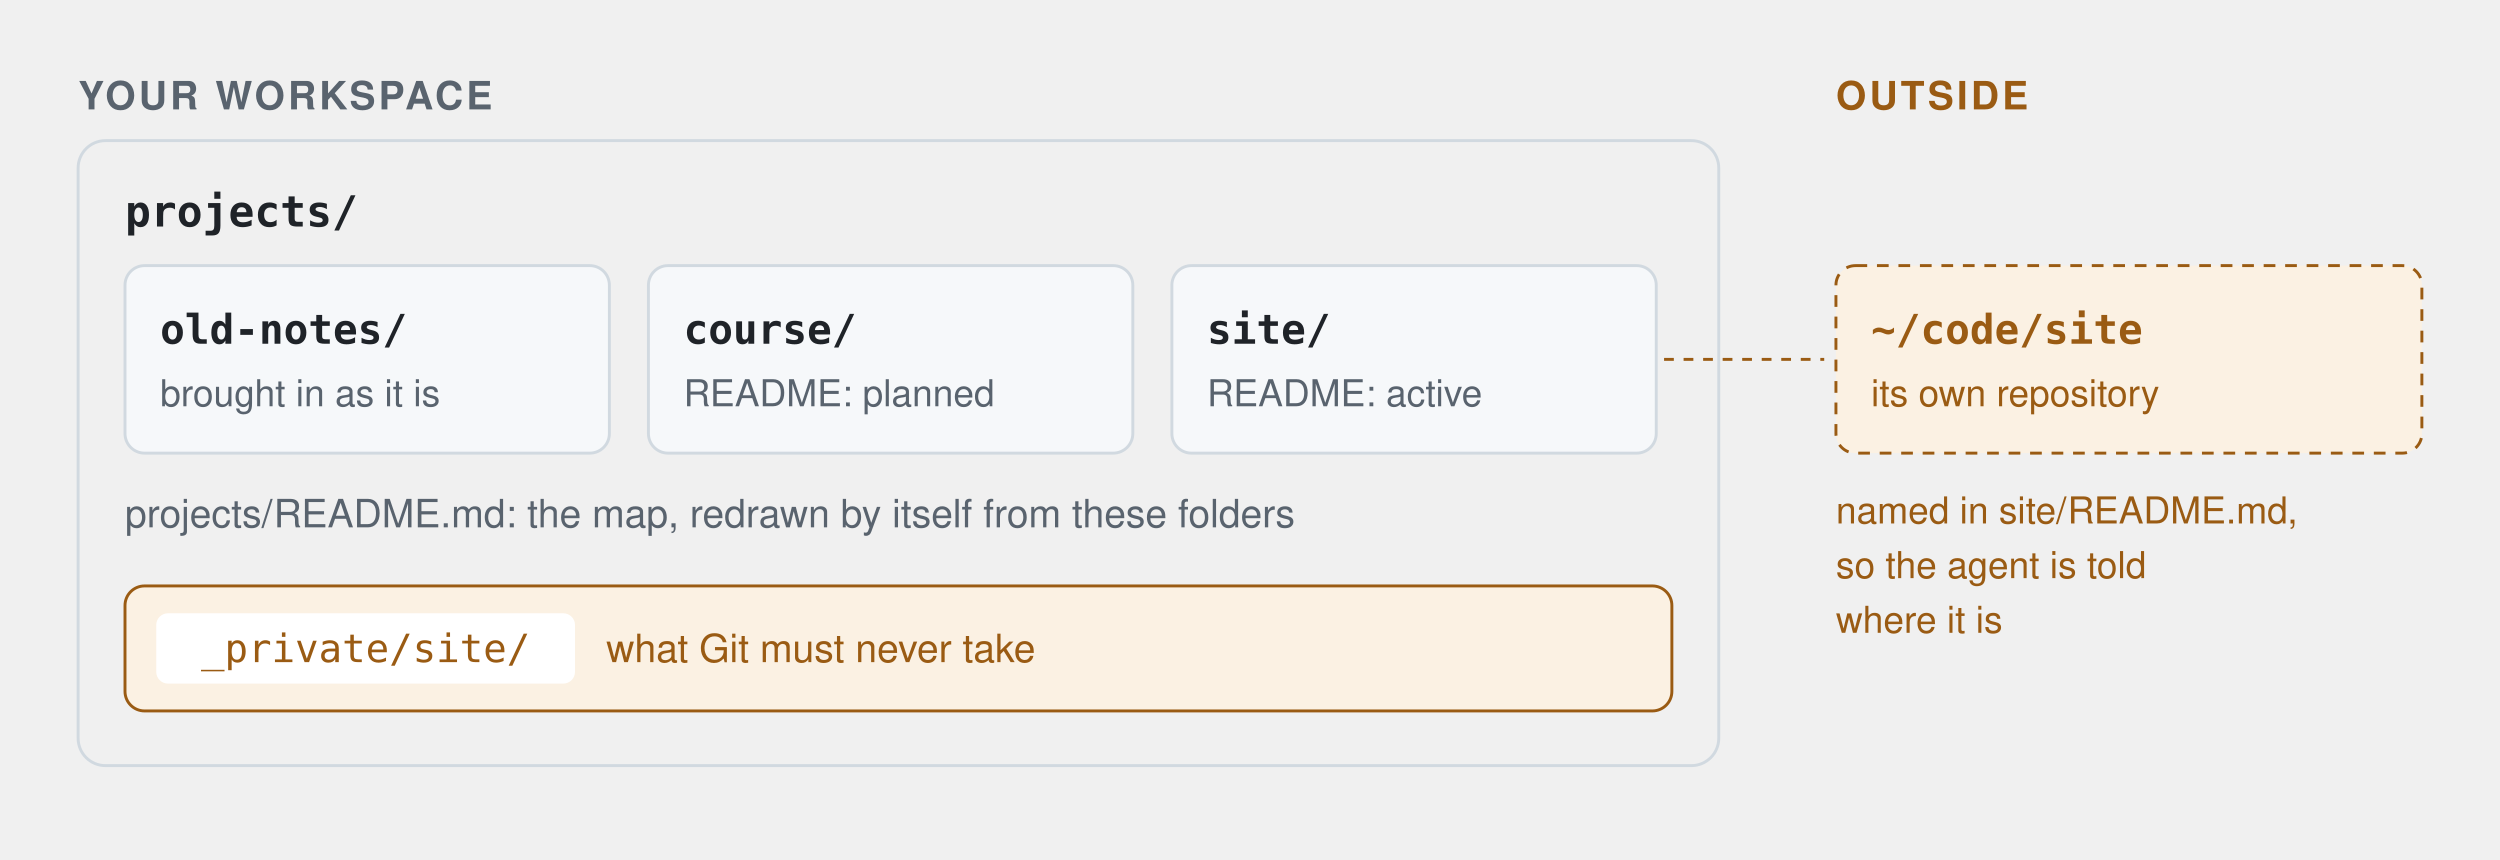
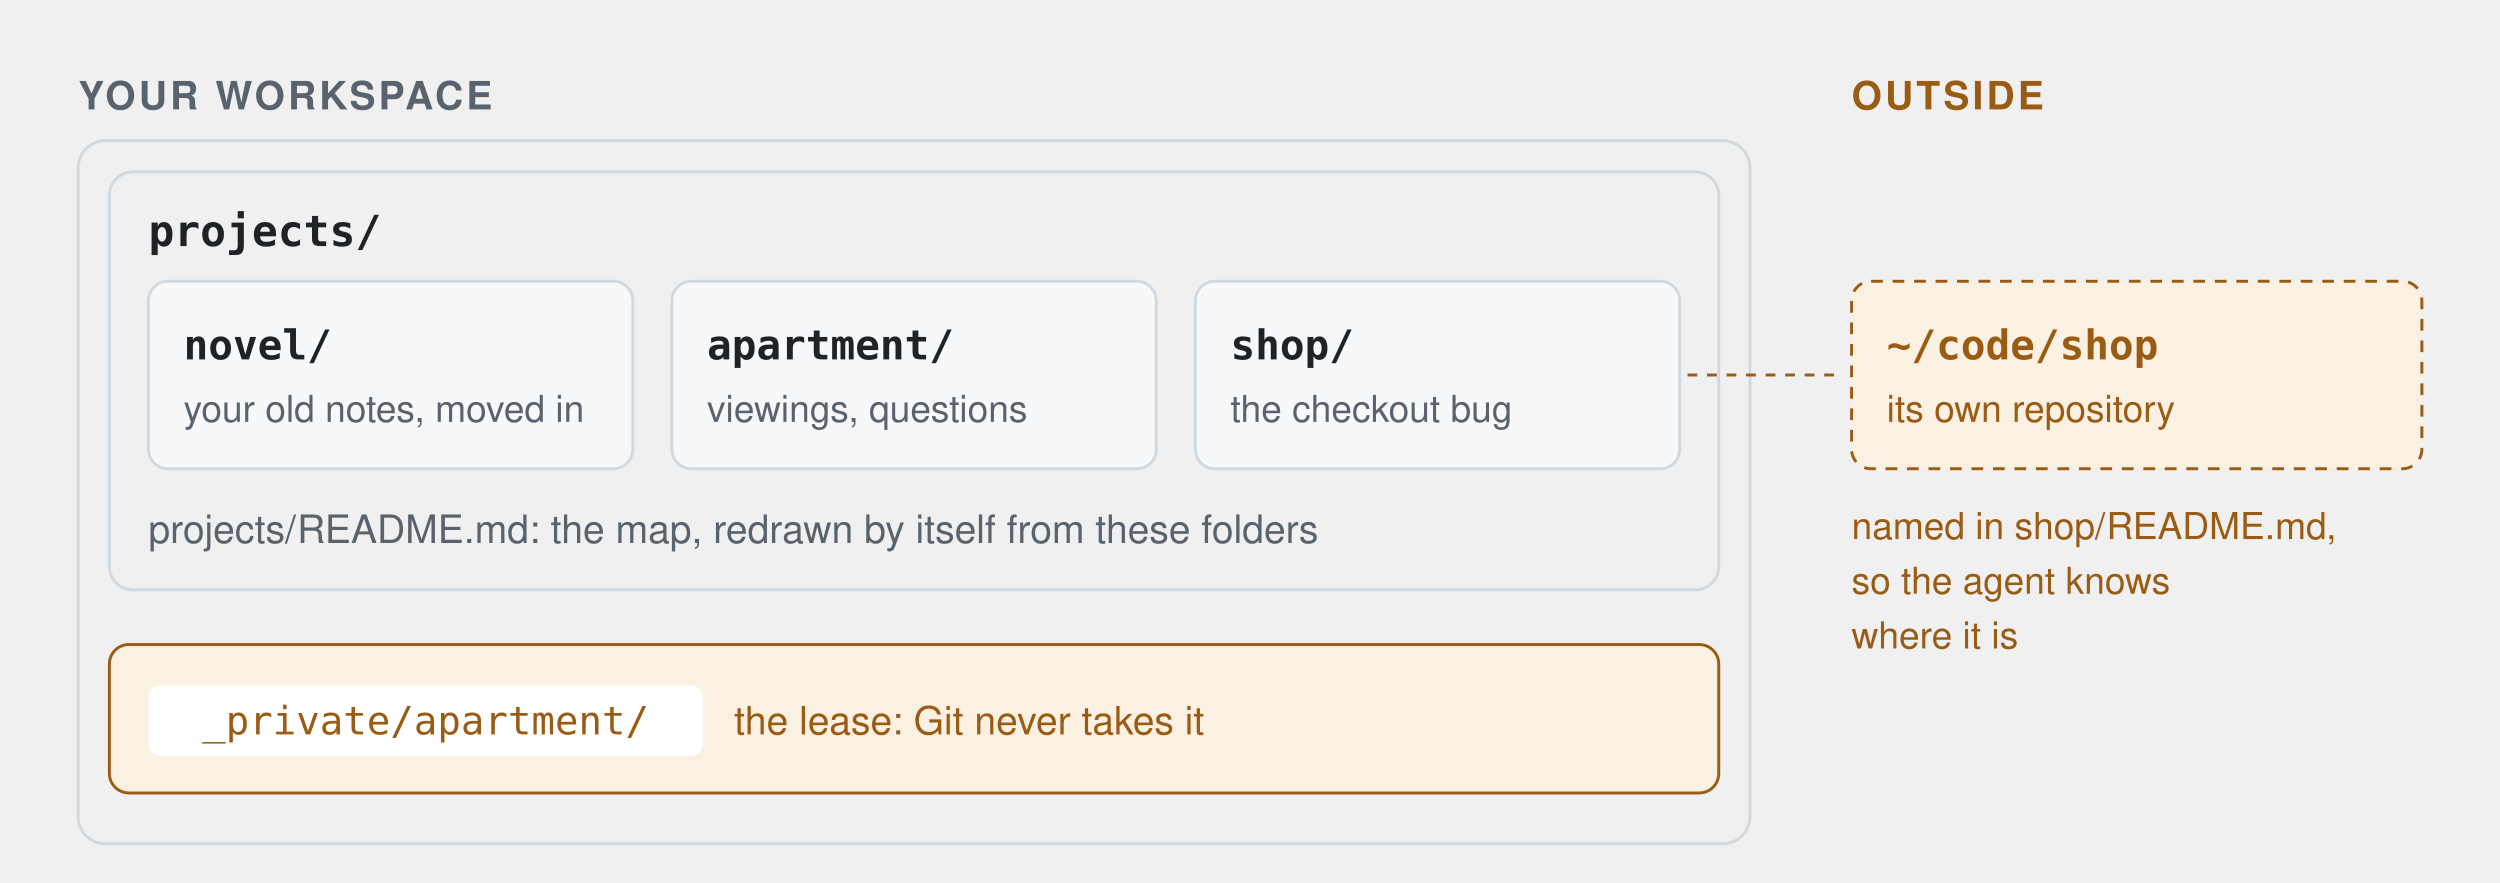
- <svg xmlns="http://www.w3.org/2000/svg" viewBox="0 0 1280 440" width="1280" height="440" role="img" aria-labelledby="t d">
+ <svg xmlns="http://www.w3.org/2000/svg" viewBox="0 0 1280 452" width="1280" height="452" role="img" aria-labelledby="t d">
  <text x="40" y="56" font-size="20" font-family="ui-sans-serif, -apple-system, 'Segoe UI', Helvetica, Arial, sans-serif" fill="#59636e" font-weight="600" letter-spacing="1.6">YOUR WORKSPACE</text>
-   <rect x="40" y="72" width="840" height="320" rx="14" fill="none" stroke="#d1d9e0" stroke-width="1.5" />
-   <text x="64" y="116" font-size="22" font-family="ui-monospace, SFMono-Regular, Menlo, Consolas, monospace" fill="#1f2328" font-weight="600">projects/</text>
-   <rect x="64" y="136" width="248" height="96" rx="10" fill="#f6f8fa" stroke="#d1d9e0" stroke-width="1.5" />
-   <text x="82" y="176" font-size="21" font-family="ui-monospace, SFMono-Regular, Menlo, Consolas, monospace" fill="#1f2328" font-weight="600">old-notes/</text>
-   <text x="82" y="208" font-size="19" font-family="ui-sans-serif, -apple-system, 'Segoe UI', Helvetica, Arial, sans-serif" fill="#59636e">brought in as it is</text>
-   <rect x="332" y="136" width="248" height="96" rx="10" fill="#f6f8fa" stroke="#d1d9e0" stroke-width="1.5" />
-   <text x="350" y="176" font-size="21" font-family="ui-monospace, SFMono-Regular, Menlo, Consolas, monospace" fill="#1f2328" font-weight="600">course/</text>
-   <text x="350" y="208" font-size="19" font-family="ui-sans-serif, -apple-system, 'Segoe UI', Helvetica, Arial, sans-serif" fill="#59636e">README: planned</text>
-   <rect x="600" y="136" width="248" height="96" rx="10" fill="#f6f8fa" stroke="#d1d9e0" stroke-width="1.5" />
-   <text x="618" y="176" font-size="21" font-family="ui-monospace, SFMono-Regular, Menlo, Consolas, monospace" fill="#1f2328" font-weight="600">site/</text>
-   <text x="618" y="208" font-size="19" font-family="ui-sans-serif, -apple-system, 'Segoe UI', Helvetica, Arial, sans-serif" fill="#59636e">README: active</text>
-   <text x="64" y="270" font-size="20" font-family="ui-sans-serif, -apple-system, 'Segoe UI', Helvetica, Arial, sans-serif" fill="#59636e">projects/README.md: the map, redrawn by itself from these folders</text>
-   <rect x="64" y="300" width="792" height="64" rx="10" fill="#fbf1e3" stroke="#9a5b13" stroke-width="1.5" />
-   <rect x="80" y="314" width="214.4" height="36" rx="6" fill="#ffffff" />
-   <text x="187.2" y="339" font-size="20" font-family="ui-monospace, SFMono-Regular, Menlo, Consolas, monospace" fill="#9a5b13" text-anchor="middle">_private/site/</text>
-   <text x="310.4" y="339" font-size="20" font-family="ui-sans-serif, -apple-system, 'Segoe UI', Helvetica, Arial, sans-serif" fill="#9a5b13">what Git must never take</text>
-   <text x="940" y="56" font-size="20" font-family="ui-sans-serif, -apple-system, 'Segoe UI', Helvetica, Arial, sans-serif" fill="#9a5b13" font-weight="600" letter-spacing="1.6">OUTSIDE</text>
-   <rect x="940" y="136" width="300" height="96" rx="10" fill="#fbf1e3" stroke="#9a5b13" stroke-width="1.5" stroke-dasharray="6 5" />
-   <text x="958" y="176" font-size="21" font-family="ui-monospace, SFMono-Regular, Menlo, Consolas, monospace" fill="#9a5b13" font-weight="600">~/code/site</text>
-   <text x="958" y="208" font-size="19" font-family="ui-sans-serif, -apple-system, 'Segoe UI', Helvetica, Arial, sans-serif" fill="#9a5b13">its own repository</text>
-   <line x1="852" y1="184" x2="934" y2="184" stroke="#9a5b13" stroke-width="1.5" stroke-dasharray="5 5" />
-   <text x="940" y="268" font-size="19" font-family="ui-sans-serif, -apple-system, 'Segoe UI', Helvetica, Arial, sans-serif" fill="#9a5b13">named in site/README.md,</text>
-   <text x="940" y="296" font-size="19" font-family="ui-sans-serif, -apple-system, 'Segoe UI', Helvetica, Arial, sans-serif" fill="#9a5b13">so the agent is told</text>
-   <text x="940" y="324" font-size="19" font-family="ui-sans-serif, -apple-system, 'Segoe UI', Helvetica, Arial, sans-serif" fill="#9a5b13">where it is</text>
+   <rect x="40" y="72" width="856" height="360" rx="14" fill="none" stroke="#d1d9e0" stroke-width="1.5" />
+   <rect x="56" y="88" width="824" height="214" rx="12" fill="none" stroke="#d1d9e0" stroke-width="1.5" />
+   <text x="76" y="126" font-size="22" font-family="ui-monospace, SFMono-Regular, Menlo, Consolas, monospace" fill="#1f2328" font-weight="600">projects/</text>
+   <rect x="76" y="144" width="248" height="96" rx="10" fill="#f6f8fa" stroke="#d1d9e0" stroke-width="1.5" />
+   <text x="94" y="184" font-size="21" font-family="ui-monospace, SFMono-Regular, Menlo, Consolas, monospace" fill="#1f2328" font-weight="600">novel/</text>
+   <text x="94" y="216" font-size="19" font-family="ui-sans-serif, -apple-system, 'Segoe UI', Helvetica, Arial, sans-serif" fill="#59636e">your old notes, moved in</text>
+   <rect x="344" y="144" width="248" height="96" rx="10" fill="#f6f8fa" stroke="#d1d9e0" stroke-width="1.5" />
+   <text x="362" y="184" font-size="21" font-family="ui-monospace, SFMono-Regular, Menlo, Consolas, monospace" fill="#1f2328" font-weight="600">apartment/</text>
+   <text x="362" y="216" font-size="19" font-family="ui-sans-serif, -apple-system, 'Segoe UI', Helvetica, Arial, sans-serif" fill="#59636e">viewings, questions</text>
+   <rect x="612" y="144" width="248" height="96" rx="10" fill="#f6f8fa" stroke="#d1d9e0" stroke-width="1.5" />
+   <text x="630" y="184" font-size="21" font-family="ui-monospace, SFMono-Regular, Menlo, Consolas, monospace" fill="#1f2328" font-weight="600">shop/</text>
+   <text x="630" y="216" font-size="19" font-family="ui-sans-serif, -apple-system, 'Segoe UI', Helvetica, Arial, sans-serif" fill="#59636e">the checkout bug</text>
+   <text x="76" y="278" font-size="20" font-family="ui-sans-serif, -apple-system, 'Segoe UI', Helvetica, Arial, sans-serif" fill="#59636e">projects/README.md: the map, redrawn by itself from these folders</text>
+   <rect x="56" y="330" width="824" height="76" rx="10" fill="#fbf1e3" stroke="#9a5b13" stroke-width="1.5" />
+   <rect x="76" y="351" width="283.9" height="36" rx="6" fill="#ffffff" />
+   <text x="217.9" y="376" font-size="20" font-family="ui-monospace, SFMono-Regular, Menlo, Consolas, monospace" fill="#9a5b13" text-anchor="middle">_private/apartment/</text>
+   <text x="375.9" y="376" font-size="20" font-family="ui-sans-serif, -apple-system, 'Segoe UI', Helvetica, Arial, sans-serif" fill="#9a5b13">the lease: Git never takes it</text>
+   <text x="948" y="56" font-size="20" font-family="ui-sans-serif, -apple-system, 'Segoe UI', Helvetica, Arial, sans-serif" fill="#9a5b13" font-weight="600" letter-spacing="1.6">OUTSIDE</text>
+   <rect x="948" y="144" width="292" height="96" rx="10" fill="#fbf1e3" stroke="#9a5b13" stroke-width="1.5" stroke-dasharray="6 5" />
+   <text x="966" y="184" font-size="21" font-family="ui-monospace, SFMono-Regular, Menlo, Consolas, monospace" fill="#9a5b13" font-weight="600">~/code/shop</text>
+   <text x="966" y="216" font-size="19" font-family="ui-sans-serif, -apple-system, 'Segoe UI', Helvetica, Arial, sans-serif" fill="#9a5b13">its own repository</text>
+   <line x1="864" y1="192" x2="942" y2="192" stroke="#9a5b13" stroke-width="1.5" stroke-dasharray="5 5" />
+   <text x="948" y="276" font-size="19" font-family="ui-sans-serif, -apple-system, 'Segoe UI', Helvetica, Arial, sans-serif" fill="#9a5b13">named in shop/README.md,</text>
+   <text x="948" y="304" font-size="19" font-family="ui-sans-serif, -apple-system, 'Segoe UI', Helvetica, Arial, sans-serif" fill="#9a5b13">so the agent knows</text>
+   <text x="948" y="332" font-size="19" font-family="ui-sans-serif, -apple-system, 'Segoe UI', Helvetica, Arial, sans-serif" fill="#9a5b13">where it is</text>
</svg>
